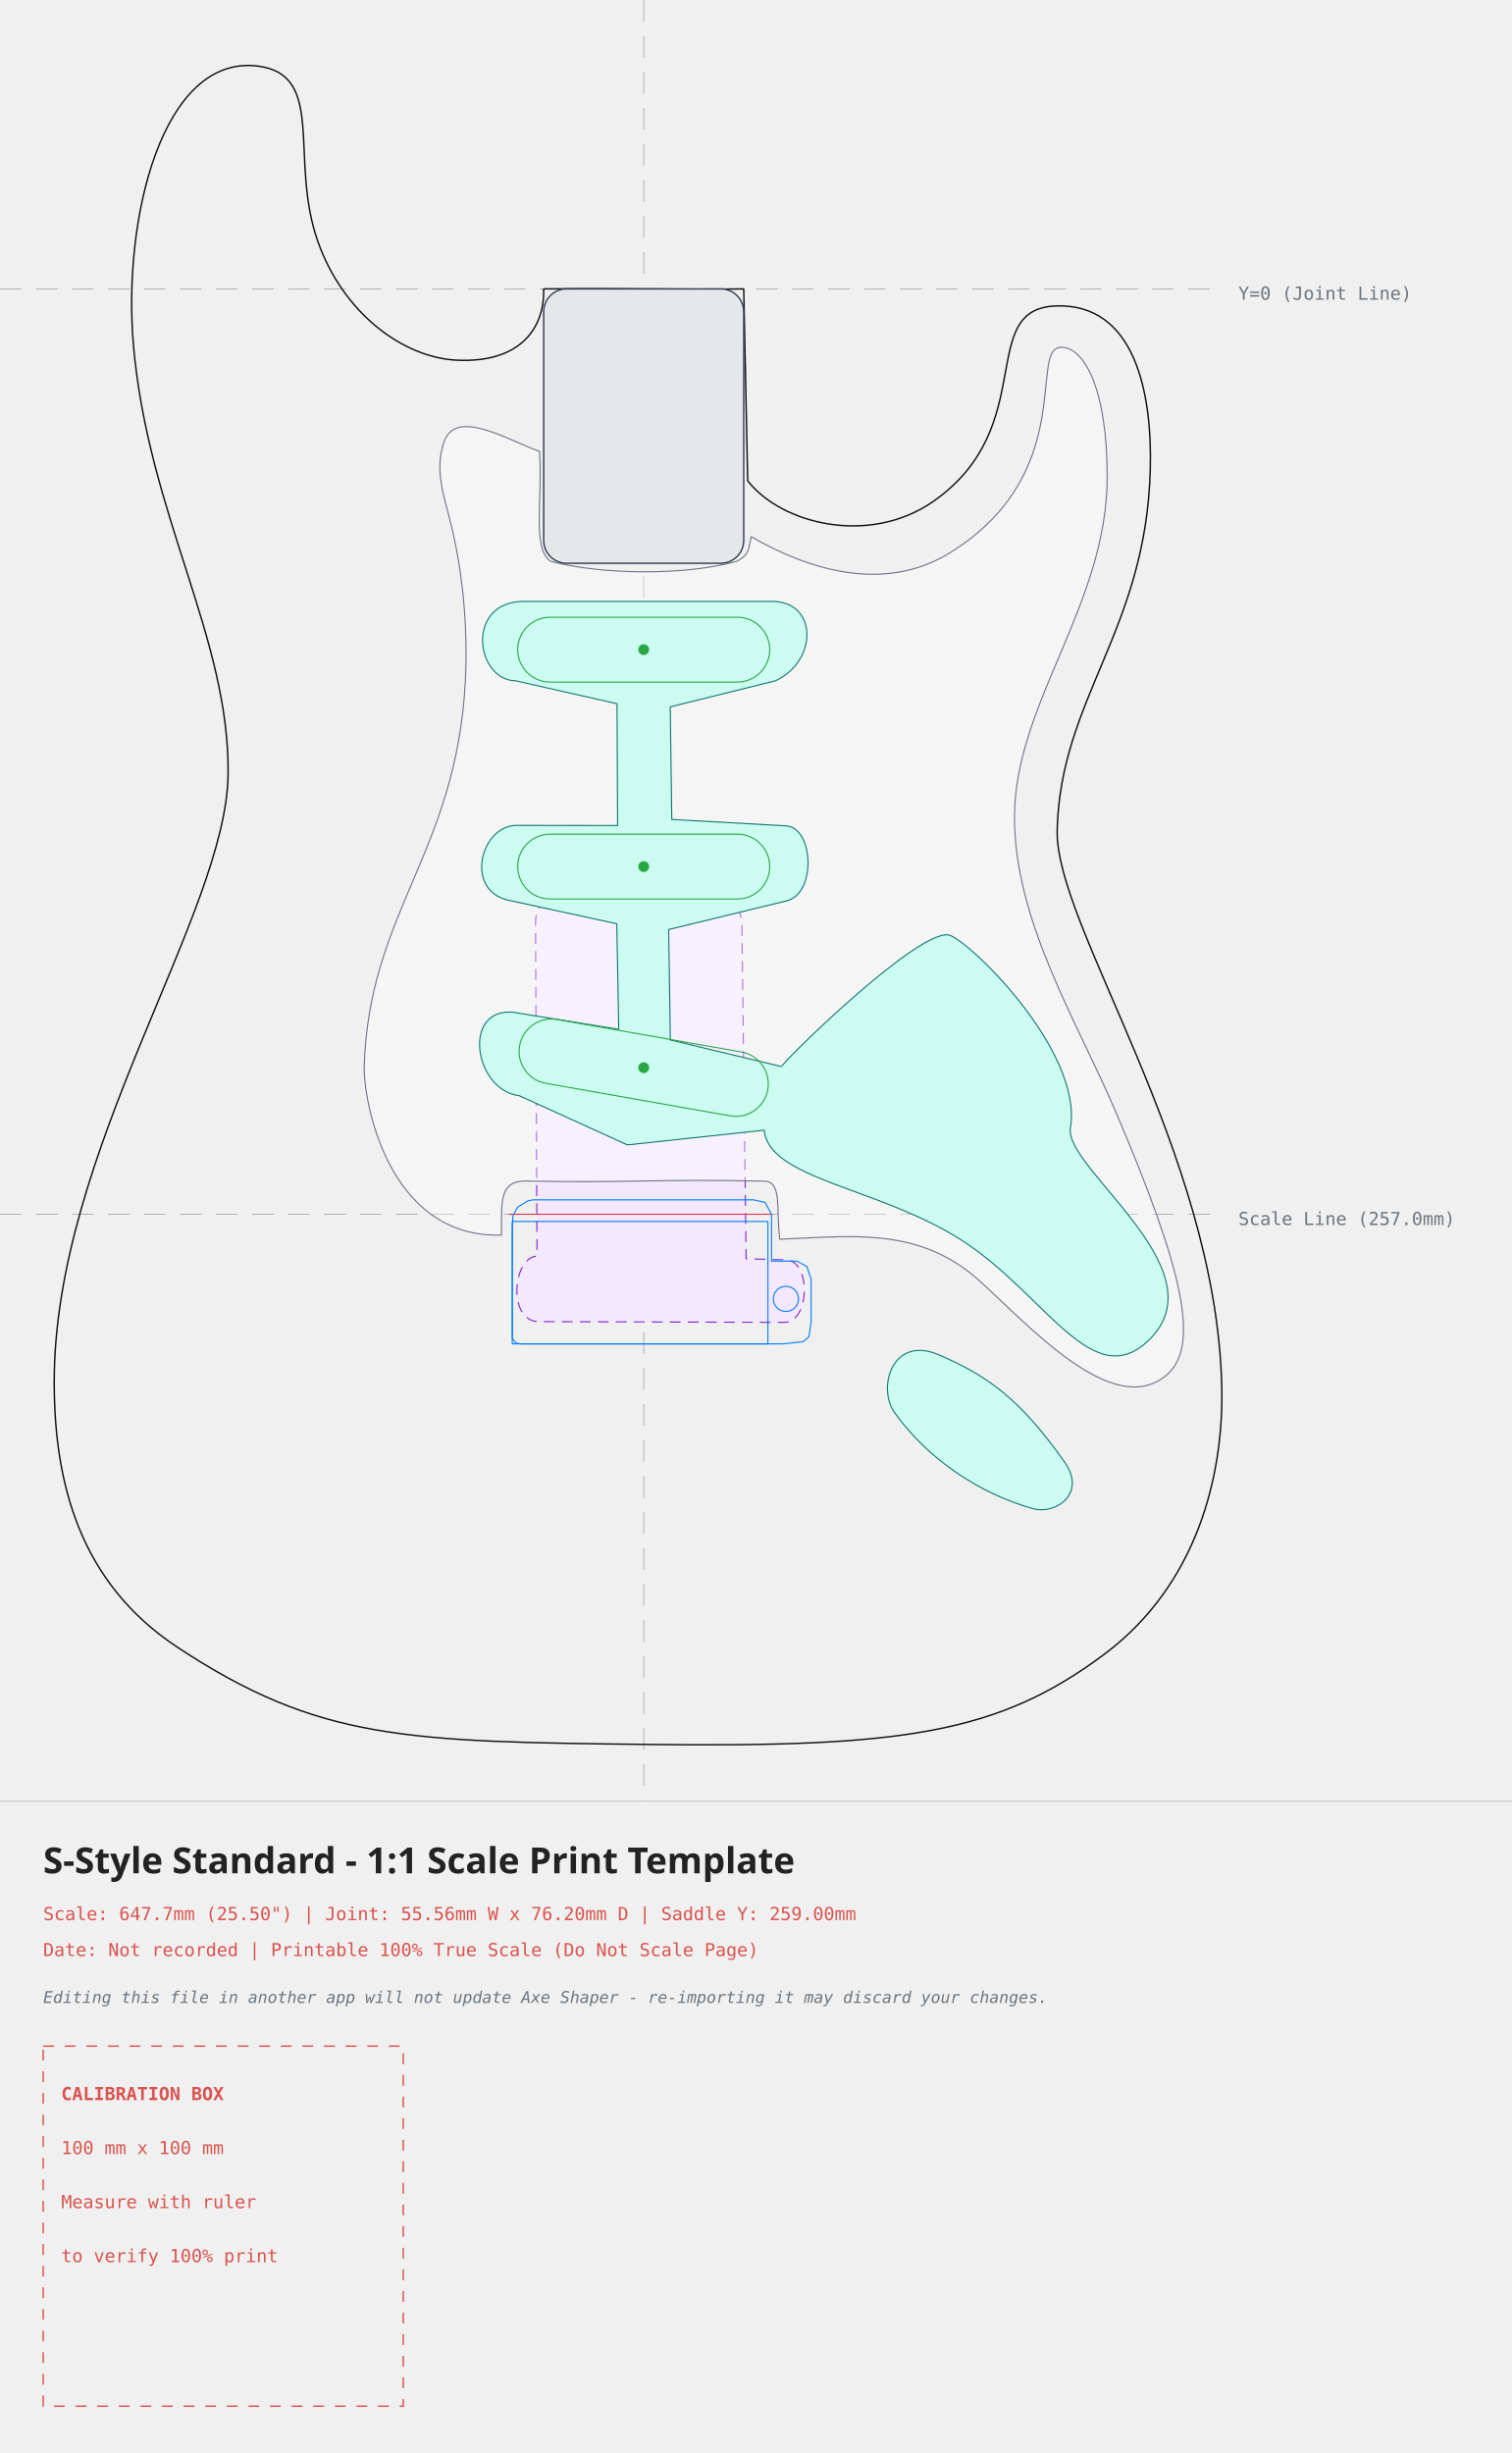
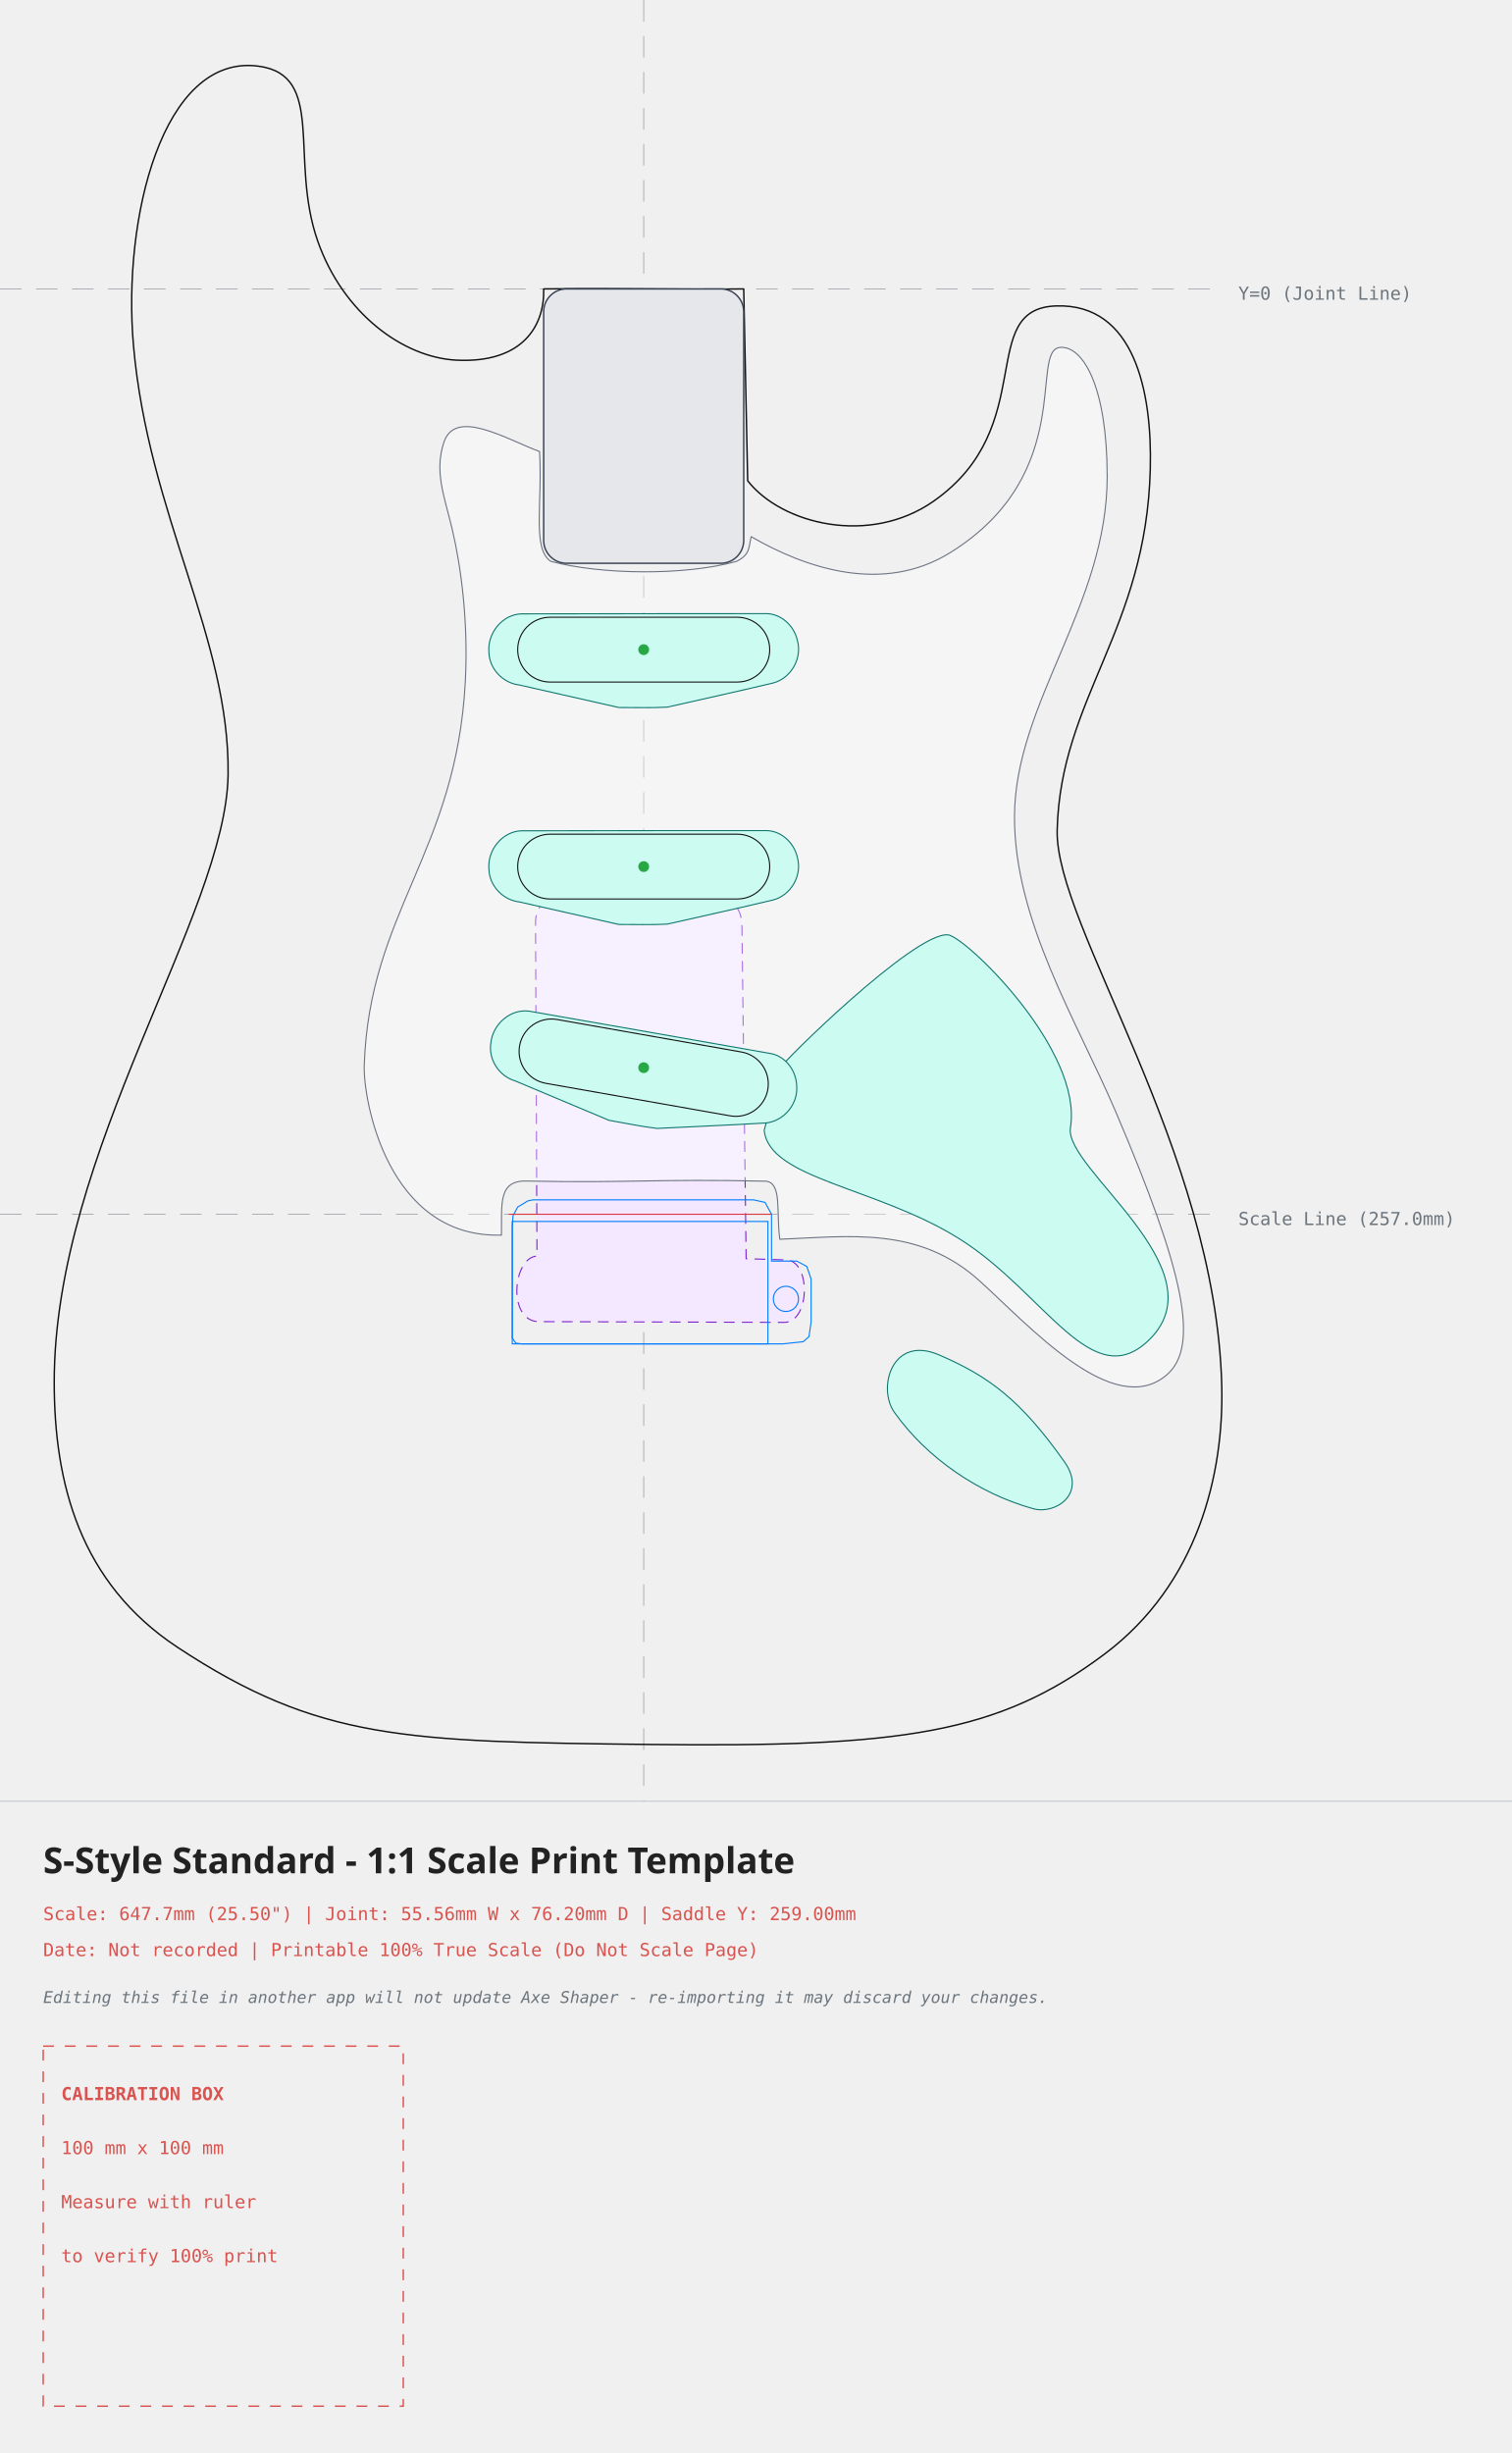
<svg xmlns="http://www.w3.org/2000/svg" width="419.94mm" height="681.28mm" viewBox="-178.78 -80.24 419.94 681.28">
  <style>
.outline{fill:none;stroke:#111;stroke-width:0.40;stroke-linecap:round;stroke-linejoin:round}
.edge-inset{fill:none;stroke:#555;stroke-width:0.30;stroke-dasharray:3 2}
.neck-pocket{fill:#e5e7eb;stroke:#374151;stroke-width:0.40}
- .pickup-rout{fill:none;stroke:#28a745;stroke-width:0.30}
+ .pickup-rout{fill:#ccfbf1;stroke:#0f766e;stroke-width:0.30}
+ .pickup-cover{fill:none;stroke:#111;stroke-width:0.30}
.bridge-rout{fill:none;stroke:#007bff;stroke-width:0.30}
.back-route{fill:#f3e8ff;stroke:#7e22ce;stroke-width:0.30;stroke-dasharray:3.00 2.00}
.front-route{fill:#ccfbf1;stroke:#0f766e;stroke-width:0.30}
.pickguard{fill:#fff;fill-opacity:0.35;stroke:#6b7280;stroke-width:0.30}
.center-axis{fill:none;stroke:#6c757d;stroke-width:0.20;stroke-dasharray:6 4;opacity:0.7}
.bridge-reference{fill:none;stroke:#dc3545;stroke-width:0.30}
.mounting-hole{fill:#007bff;stroke:none}
.calibration-box{fill:none;stroke:#d9534f;stroke-width:0.40;stroke-dasharray:3 3}
.band-rule{fill:none;stroke:#adb5bd;stroke-width:0.20}
.text-label{font-family:monospace,sans-serif;font-size:5px;fill:#d9534f}
.disclaimer-label{font-family:monospace,sans-serif;font-size:4.5px;font-style:italic;fill:#6c757d}
.axis-label{font-family:monospace,sans-serif;font-size:5px;fill:#6c757d}
.title-label{font-family:sans-serif;font-size:10px;font-weight:bold;fill:#222}
</style>
  <g id="guides">
    <line class="center-axis" x1="0" y1="-80.24" x2="0" y2="420.04" />
    <line class="center-axis" x1="-178.78" y1="0" x2="161.16" y2="0" />
    <text class="axis-label" x="165.16" y="3">Y=0 (Joint Line)</text>
    <line class="center-axis" x1="-178.78" y1="257.00" x2="161.16" y2="257.00" stroke="#007bff" />
    <text class="axis-label" x="165.16" y="260.00" fill="#007bff">Scale Line (257.0mm)</text>
  </g>
  <g id="back-routes">
    <path class="back-route" d="M -23.21 168.63 C -23.21 168.63, 20.62 169.50, 20.62 169.50 C 25.19 169.20, 27.14 172.69, 27.28 176.52 C 27.28 176.52, 28.45 269.34, 28.45 269.34 C 28.45 269.34, 39.18 269.67, 39.18 269.67 C 46.46 269.31, 46.40 286.67, 39.22 287.03 C 39.22 287.03, -29.42 286.82, -29.42 286.82 C -37.91 286.34, -36.31 268.95, -29.64 268.62 C -29.64 268.62, -30.04 175.89, -30.04 175.89 C -30.06 171.80, -27.13 168.70, -23.21 168.63 Z" />
  </g>
  <g id="body">
    <path class="outline" d="M -27.78 0.00 C -27.49 10.29, -33.65 20.65, -51.93 19.79 C -66.81 19.08, -83.49 6.78, -90.53 -13.26 C -98.56 -36.12, -88.07 -59.47, -107.13 -61.88 C -133.65 -65.24, -144.81 -19.51, -141.71 15.71 C -137.57 62.86, -114.94 96.96, -115.43 134.86 C -115.92 173.63, -163.78 239.48, -163.72 303.72 C -163.70 331.60, -156.69 359.32, -129.46 377.28 C -90.30 403.11, -66.17 403.50, 1.98 404.26 C 71.64 405.04, 98.41 401.34, 128.02 379.13 C 153.94 359.69, 161.16 329.16, 160.55 304.63 C 158.91 238.96, 114.18 176.88, 114.84 150.29 C 115.75 113.58, 139.57 94.87, 140.70 50.00 C 141.25 28.38, 136.24 4.13, 114.70 4.72 C 92.04 5.34, 110.26 38.17, 80.47 58.99 C 62.72 71.39, 38.31 65.36, 28.88 53.29 C 28.88 53.29, 27.78 0.00, 27.78 0.00 C 6.63 0.26, -2.31 -0.24, -27.78 0.00 Z" />
  </g>
  <g id="pickguards">
    <path class="pickguard" style="fill:#ffffff" d="M -55.50 42.62 C -52.34 33.05, -38.37 41.64, -28.93 45.17 C -28.07 59.47, -31.05 72.07, -25.84 75.65 C -12.01 79.37, 11.22 79.72, 25.80 75.67 C 29.62 73.70, 29.09 71.98, 29.86 68.82 C 44.50 77.28, 66.22 85.08, 85.28 73.16 C 120.51 51.13, 106.96 16.80, 115.73 16.24 C 121.95 15.84, 128.70 26.96, 128.73 51.99 C 128.78 87.78, 103.07 114.97, 102.98 146.56 C 102.89 175.45, 120.39 203.47, 131.03 228.38 C 150.20 273.25, 154.49 293.76, 145.22 301.65 C 130.48 314.20, 107.07 287.93, 93.24 275.46 C 76.41 260.29, 57.47 263.17, 37.80 263.94 C 36.76 255.99, 38.44 248.50, 34.03 247.82 C 3.72 247.12, -4.61 248.36, -31.90 247.78 C -40.57 247.28, -39.37 253.90, -39.51 262.79 C -71.16 263.72, -77.94 225.17, -77.62 215.68 C -76.18 172.90, -52.03 156.59, -49.54 108.98 C -48.68 92.58, -50.69 77.23, -53.22 66.58 C -55.39 57.47, -58.19 50.77, -55.50 42.62 Z" />
  </g>
  <g id="front-routes">
-     <path class="front-route" d="M -34.13 86.80 C -34.13 86.80, 35.15 86.80, 35.15 86.80 C 48.29 86.32, 48.67 103.23, 36.60 108.84 C 36.60 108.84, 7.37 116.08, 7.37 116.08 C 7.37 116.08, 7.80 147.35, 7.80 147.35 C 7.80 147.35, 39.08 149.10, 39.08 149.10 C 47.24 148.92, 48.16 167.85, 39.77 169.94 C 39.77 169.94, 6.93 177.92, 6.93 177.92 C 6.93 177.92, 7.40 208.59, 7.40 208.59 C 7.40 208.59, 38.33 215.99, 38.33 215.99 C 37.48 215.82, 75.14 178.57, 84.49 179.39 C 89.26 179.81, 122.10 211.34, 118.52 232.97 C 116.66 244.22, 159.99 272.08, 140.66 291.60 C 124.69 307.73, 111.54 278.81, 87.76 263.87 C 64.72 249.39, 34.77 247.25, 33.47 233.65 C 33.47 233.65, -4.53 237.74, -4.53 237.74 C -4.53 237.74, -34.55 224.08, -34.55 224.08 C -47.69 222.48, -50.85 197.54, -34.27 201.22 C -34.27 201.22, -6.93 205.63, -6.93 205.63 C -6.93 205.63, -7.48 176.32, -7.48 176.32 C -7.48 176.32, -37.72 169.75, -37.72 169.75 C -49.82 166.88, -45.27 149.29, -35.53 149.00 C -35.53 149.00, -7.25 149.04, -7.25 149.04 C -7.25 149.04, -7.41 115.21, -7.41 115.21 C -7.41 115.21, -35.58 108.84, -35.58 108.84 C -46.59 108.64, -49.49 87.57, -34.13 86.80 Z" />
+     <path class="front-route" d="M 38.33 215.99 C 37.48 215.82, 75.14 178.57, 84.49 179.39 C 89.26 179.81, 122.10 211.34, 118.52 232.97 C 116.66 244.22, 159.99 272.08, 140.66 291.60 C 124.69 307.73, 111.54 278.81, 87.76 263.87 C 64.72 249.39, 34.77 247.25, 33.47 233.65 C 33.47 233.65, 38.33 215.99, 38.33 215.99 Z" />
    <path class="front-route" d="M 82.01 296.05 C 96.01 302.08, 104.75 308.66, 116.82 325.70 C 123.25 334.77, 114.23 340.46, 108.19 338.78 C 93.11 334.59, 78.68 324.78, 69.63 312.02 C 64.83 305.26, 68.96 290.44, 82.01 296.05 Z" />
  </g>
  <g id="neck-pocket">
    <rect class="neck-pocket" x="-27.78" y="0" width="55.56" height="76.20" rx="6.35" />
  </g>
  <g id="pickups">
    <g transform="rotate(0.00 0.00 100.19)">
-       <rect class="pickup-rout" x="-35.00" y="91.19" width="70.00" height="18.00" rx="9.00" />
+       <path class="pickup-rout" d="M 33.62 90.19 C 11.07 90.22, -11.47 90.18, -34.01 90.25 C -39.35 90.45, -43.44 95.67, -42.99 100.87 C -42.91 105.51, -39.08 109.51, -34.51 110.01 C -25.31 112.09, -16.12 114.18, -6.93 116.26 C -2.43 116.23, 2.10 116.42, 6.58 116.15 C 16.39 113.91, 26.22 111.78, 36.00 109.44 C 40.94 108.11, 44.06 102.62, 42.70 97.69 C 41.80 93.50, 38.04 90.00, 33.62 90.19 C 33.62 90.19, 33.62 90.19, 33.62 90.19 Z" />
+       <rect class="pickup-cover" x="-35.00" y="91.19" width="70.00" height="18.00" rx="9.00" ry="9.00" />
      <circle cx="0.00" cy="100.19" r="1.5" fill="#28a745" />
    </g>
    <g transform="rotate(0.00 0.00 160.44)">
-       <rect class="pickup-rout" x="-35.00" y="151.44" width="70.00" height="18.00" rx="9.00" />
+       <path class="pickup-rout" d="M 33.62 150.45 C 11.07 150.47, -11.47 150.43, -34.01 150.50 C -39.35 150.71, -43.44 155.92, -42.99 161.12 C -42.91 165.76, -39.08 169.76, -34.51 170.26 C -25.31 172.35, -16.12 174.43, -6.93 176.51 C -2.43 176.48, 2.10 176.67, 6.58 176.41 C 16.39 174.17, 26.22 172.04, 36.00 169.70 C 40.94 168.37, 44.06 162.87, 42.70 157.95 C 41.80 153.76, 38.04 150.25, 33.62 150.45 C 33.62 150.45, 33.62 150.45, 33.62 150.45 Z" />
+       <rect class="pickup-cover" x="-35.00" y="151.44" width="70.00" height="18.00" rx="9.00" ry="9.00" />
      <circle cx="0.00" cy="160.44" r="1.5" fill="#28a745" />
    </g>
    <g transform="rotate(10.00 0.00 216.29)">
-       <rect class="pickup-rout" x="-35.00" y="207.29" width="70.00" height="18.00" rx="9.00" />
+       <path class="pickup-rout" d="M 33.62 206.30 C 11.07 206.32, -11.47 206.28, -34.01 206.35 C -39.35 206.55, -43.44 211.77, -42.99 216.97 C -42.91 221.61, -39.08 225.61, -34.51 226.11 C -25.31 228.20, -16.12 230.28, -6.93 232.36 C -2.43 232.33, 2.10 232.52, 6.58 232.26 C 16.39 230.01, 26.22 227.88, 36.00 225.54 C 40.94 224.22, 44.06 218.72, 42.70 213.79 C 41.80 209.61, 38.04 206.10, 33.62 206.30 C 33.62 206.30, 33.62 206.30, 33.62 206.30 Z" />
+       <rect class="pickup-cover" x="-35.00" y="207.29" width="70.00" height="18.00" rx="9.00" ry="9.00" />
      <circle cx="0.00" cy="216.29" r="1.5" fill="#28a745" />
    </g>
  </g>
  <g id="bridge">
    <path class="bridge-rout" d="M -36.50 291.40 L -36.50 260.60 L -36.30 257.40 L -35.00 255.00 L -32.20 253.30 L -30.80 253.00 L 30.50 253.00 L 33.70 253.70 L 35.50 257.00 L 35.50 270.00 L 42.50 270.00 L 45.30 271.50 L 46.50 275.00 L 46.50 286.90 L 45.90 291.00 L 44.30 292.40 L 38.60 293.00 L -33.90 293.00 L -35.50 292.80 Z" />
    <path class="bridge-rout" d="M -36.50 259.00 L 34.50 259.00 L 34.50 293.00 L -36.50 293.00 Z" />
    <circle class="bridge-rout" cx="39.50" cy="280.50" r="3.50" />
    <line class="bridge-reference" x1="-37.50" y1="257.00" x2="35.50" y2="257.00" />
  </g>
  <g id="information-band">
    <line class="band-rule" x1="-178.78" y1="420.04" x2="241.16" y2="420.04" />
    <text class="title-label" x="-166.78" y="440.04">S-Style Standard - 1:1 Scale Print Template</text>
    <text class="text-label" x="-166.78" y="453.04">Scale: 647.7mm (25.50") | Joint: 55.56mm W x 76.20mm D | Saddle Y: 259.00mm</text>
    <text class="text-label" x="-166.78" y="463.04">Date: Not recorded | Printable 100% True Scale (Do Not Scale Page)</text>
    <text class="disclaimer-label" x="-166.78" y="476.04">Editing this file in another app will not update Axe Shaper - re-importing it may discard your changes.</text>
    <g id="calibration" transform="translate(-166.78 488.04)">
      <rect class="calibration-box" x="0" y="0" width="100" height="100" />
      <text class="text-label" x="5" y="15" font-weight="bold">CALIBRATION BOX</text>
      <text class="text-label" x="5" y="30">100 mm x 100 mm</text>
      <text class="text-label" x="5" y="45">Measure with ruler</text>
      <text class="text-label" x="5" y="60">to verify 100% print</text>
    </g>
  </g>
</svg>
